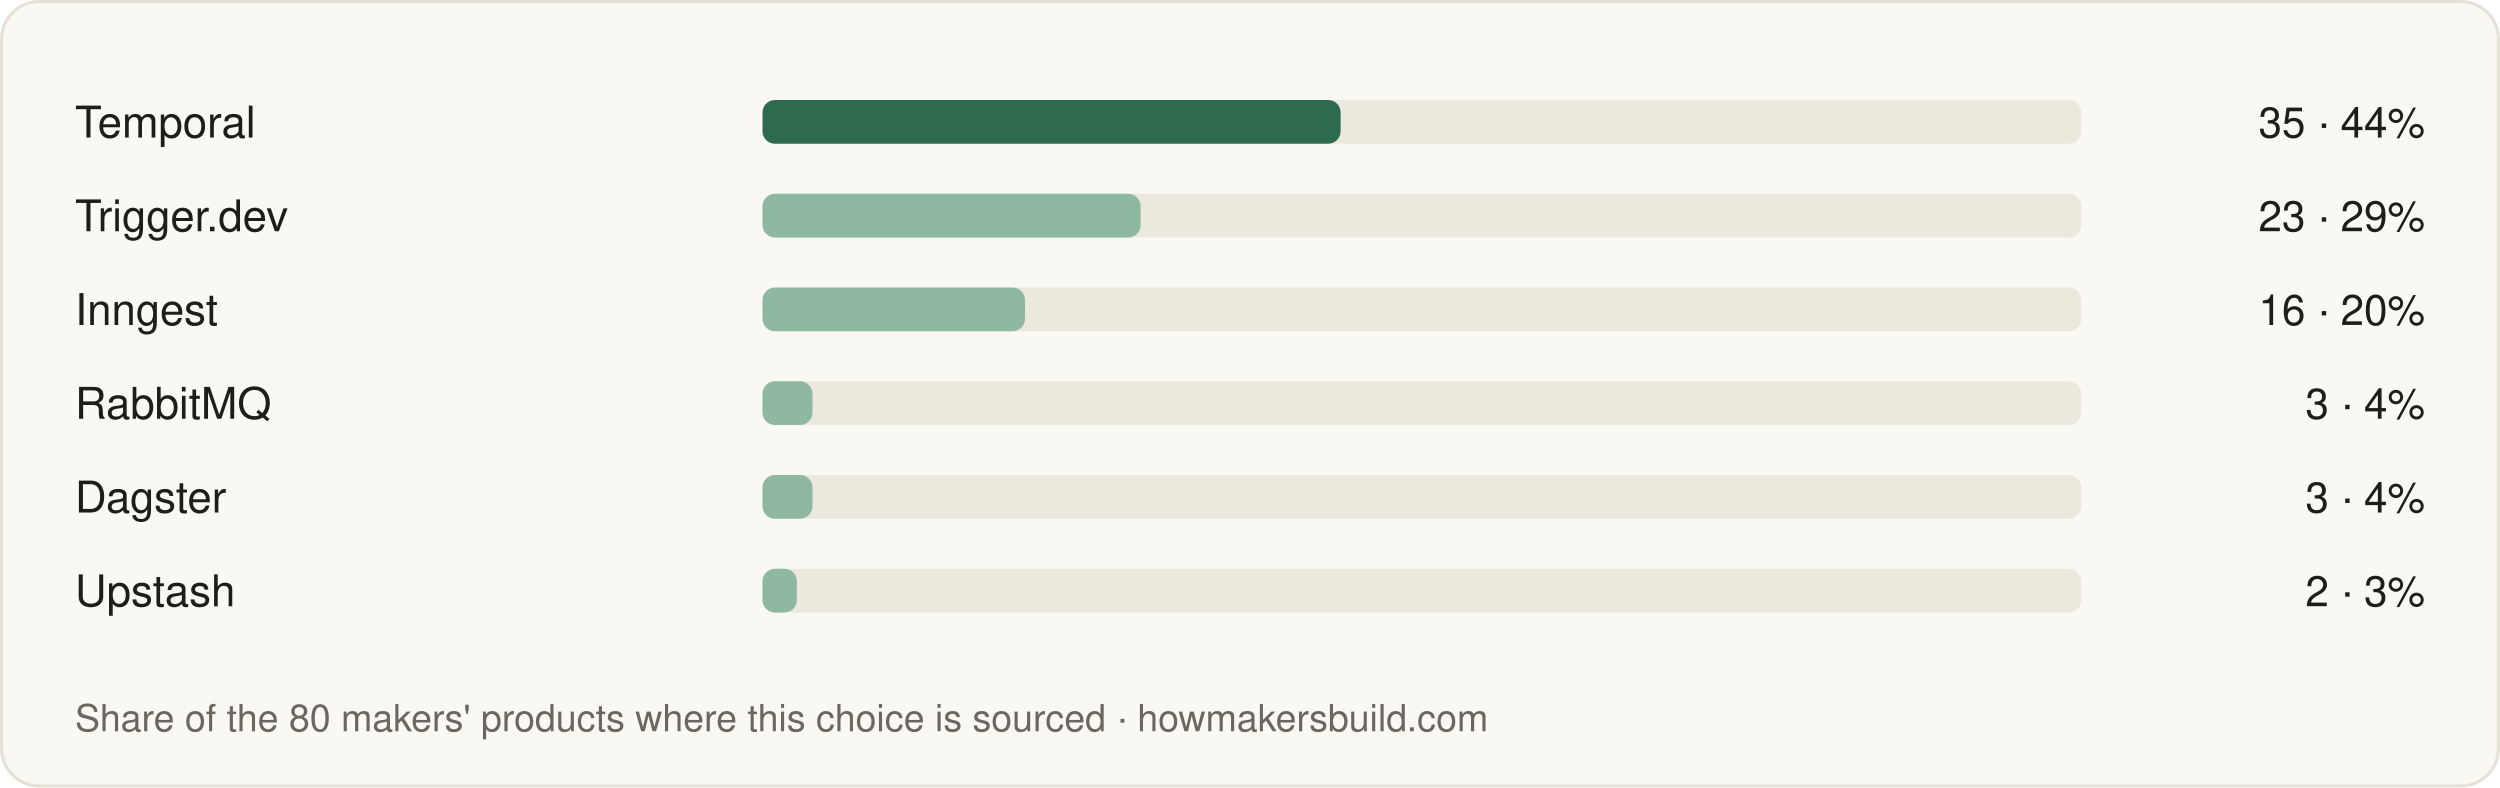
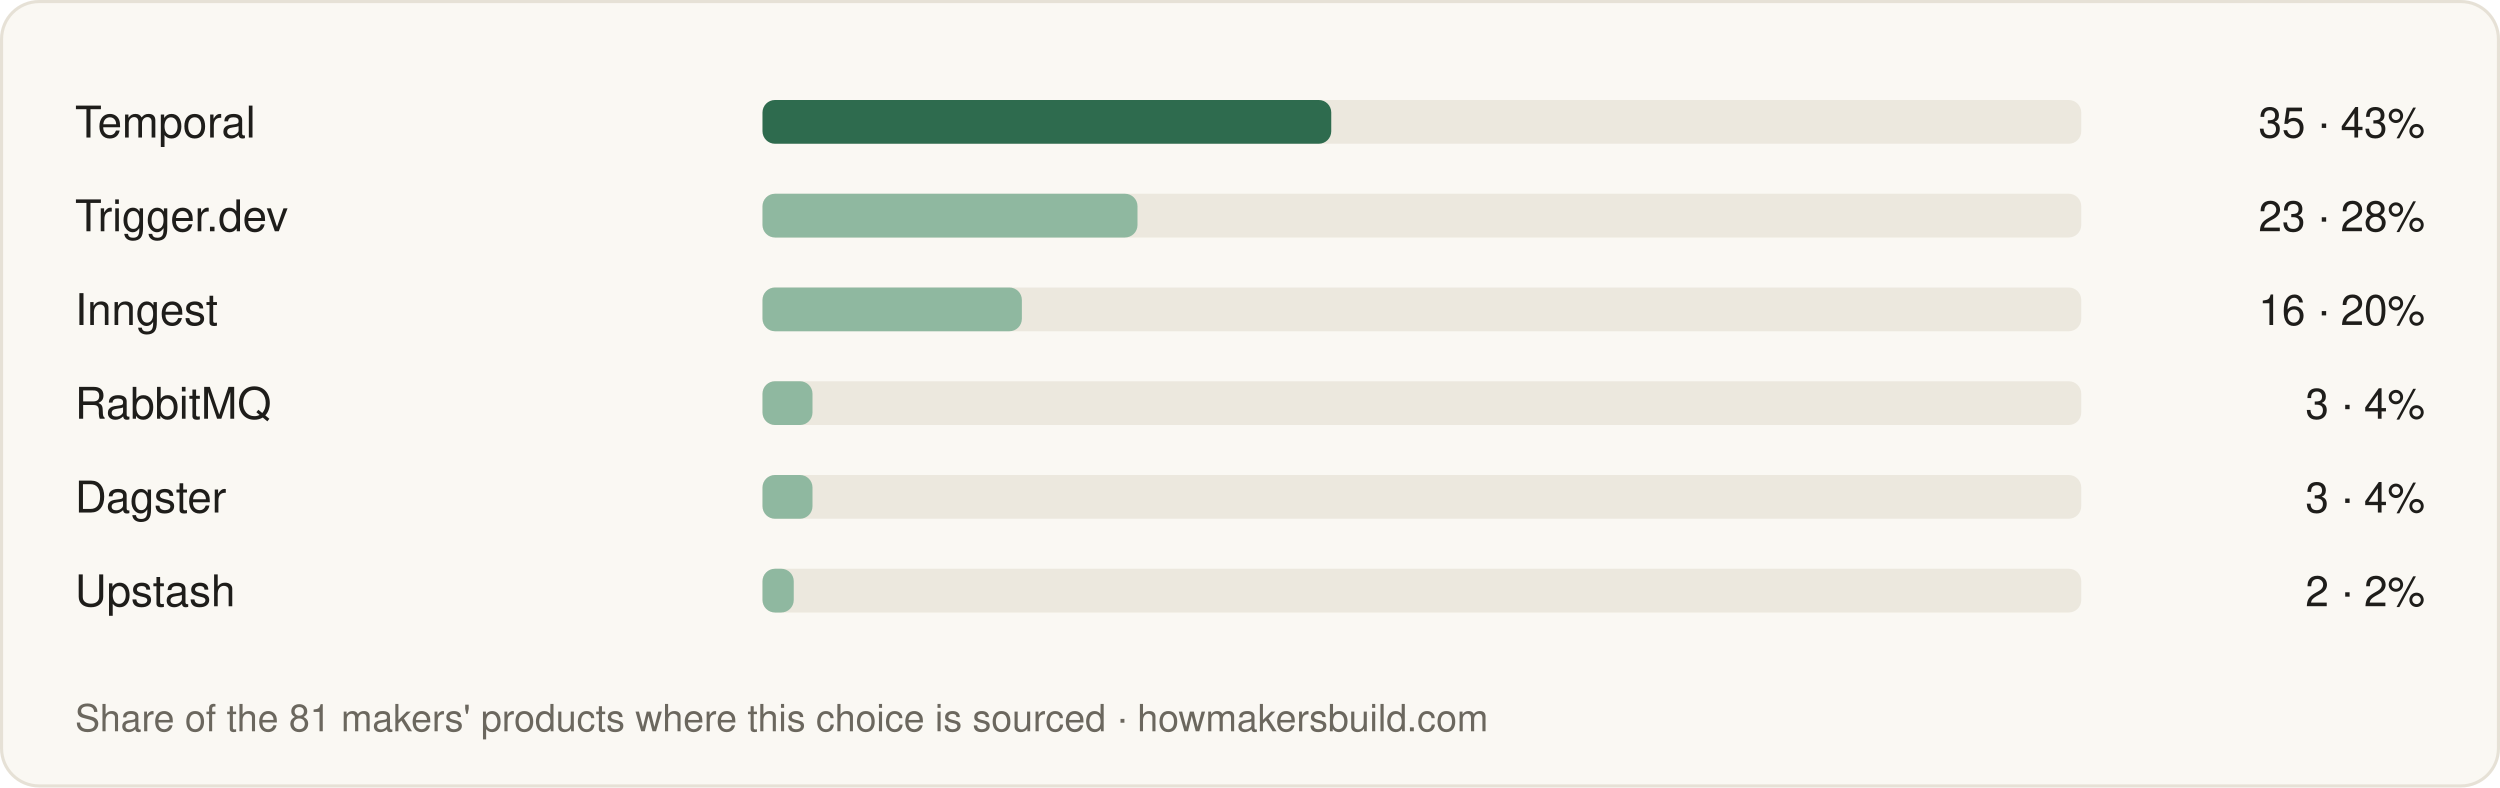
<svg xmlns="http://www.w3.org/2000/svg" width="800" height="252" viewBox="0 0 800 252" font-family="-apple-system, BlinkMacSystemFont, 'Segoe UI', Helvetica, Arial, sans-serif">
  <rect x="0.5" y="0.5" width="799" height="251" rx="12" fill="#faf8f3" stroke="#e6e1d6" />
  <text x="24" y="44" font-size="14" fill="#1e1d1a">Temporal</text>
  <rect x="244" y="32" width="422" height="14" rx="4" fill="#ece8de" />
-   <rect x="244" y="32" width="185" height="14" rx="4" fill="#2e6b4e" />
-   <text x="776" y="44" font-size="13.5" text-anchor="end" fill="#1e1d1a">35 · 44%</text>
+   <rect x="244" y="32" width="182" height="14" rx="4" fill="#2e6b4e" />
+   <text x="776" y="44" font-size="13.5" text-anchor="end" fill="#1e1d1a">35 · 43%</text>
  <text x="24" y="74" font-size="14" fill="#1e1d1a">Trigger.dev</text>
  <rect x="244" y="62" width="422" height="14" rx="4" fill="#ece8de" />
-   <rect x="244" y="62" width="121" height="14" rx="4" fill="#8fb8a0" />
-   <text x="776" y="74" font-size="13.5" text-anchor="end" fill="#1e1d1a">23 · 29%</text>
+   <rect x="244" y="62" width="120" height="14" rx="4" fill="#8fb8a0" />
+   <text x="776" y="74" font-size="13.5" text-anchor="end" fill="#1e1d1a">23 · 28%</text>
  <text x="24" y="104" font-size="14" fill="#1e1d1a">Inngest</text>
  <rect x="244" y="92" width="422" height="14" rx="4" fill="#ece8de" />
-   <rect x="244" y="92" width="84" height="14" rx="4" fill="#8fb8a0" />
+   <rect x="244" y="92" width="83" height="14" rx="4" fill="#8fb8a0" />
  <text x="776" y="104" font-size="13.5" text-anchor="end" fill="#1e1d1a">16 · 20%</text>
  <text x="24" y="134" font-size="14" fill="#1e1d1a">RabbitMQ</text>
  <rect x="244" y="122" width="422" height="14" rx="4" fill="#ece8de" />
  <rect x="244" y="122" width="16" height="14" rx="4" fill="#8fb8a0" />
  <text x="776" y="134" font-size="13.5" text-anchor="end" fill="#1e1d1a">3 · 4%</text>
  <text x="24" y="164" font-size="14" fill="#1e1d1a">Dagster</text>
  <rect x="244" y="152" width="422" height="14" rx="4" fill="#ece8de" />
  <rect x="244" y="152" width="16" height="14" rx="4" fill="#8fb8a0" />
  <text x="776" y="164" font-size="13.5" text-anchor="end" fill="#1e1d1a">3 · 4%</text>
  <text x="24" y="194" font-size="14" fill="#1e1d1a">Upstash</text>
  <rect x="244" y="182" width="422" height="14" rx="4" fill="#ece8de" />
-   <rect x="244" y="182" width="11" height="14" rx="4" fill="#8fb8a0" />
-   <text x="776" y="194" font-size="13.5" text-anchor="end" fill="#1e1d1a">2 · 3%</text>
-   <text x="24" y="234" font-size="12" fill="#6b675e">Share of the 80 makers' products where this choice is sourced · howmakersbuild.com</text>
+   <rect x="244" y="182" width="10" height="14" rx="4" fill="#8fb8a0" />
+   <text x="776" y="194" font-size="13.5" text-anchor="end" fill="#1e1d1a">2 · 2%</text>
+   <text x="24" y="234" font-size="12" fill="#6b675e">Share of the 81 makers' products where this choice is sourced · howmakersbuild.com</text>
</svg>
